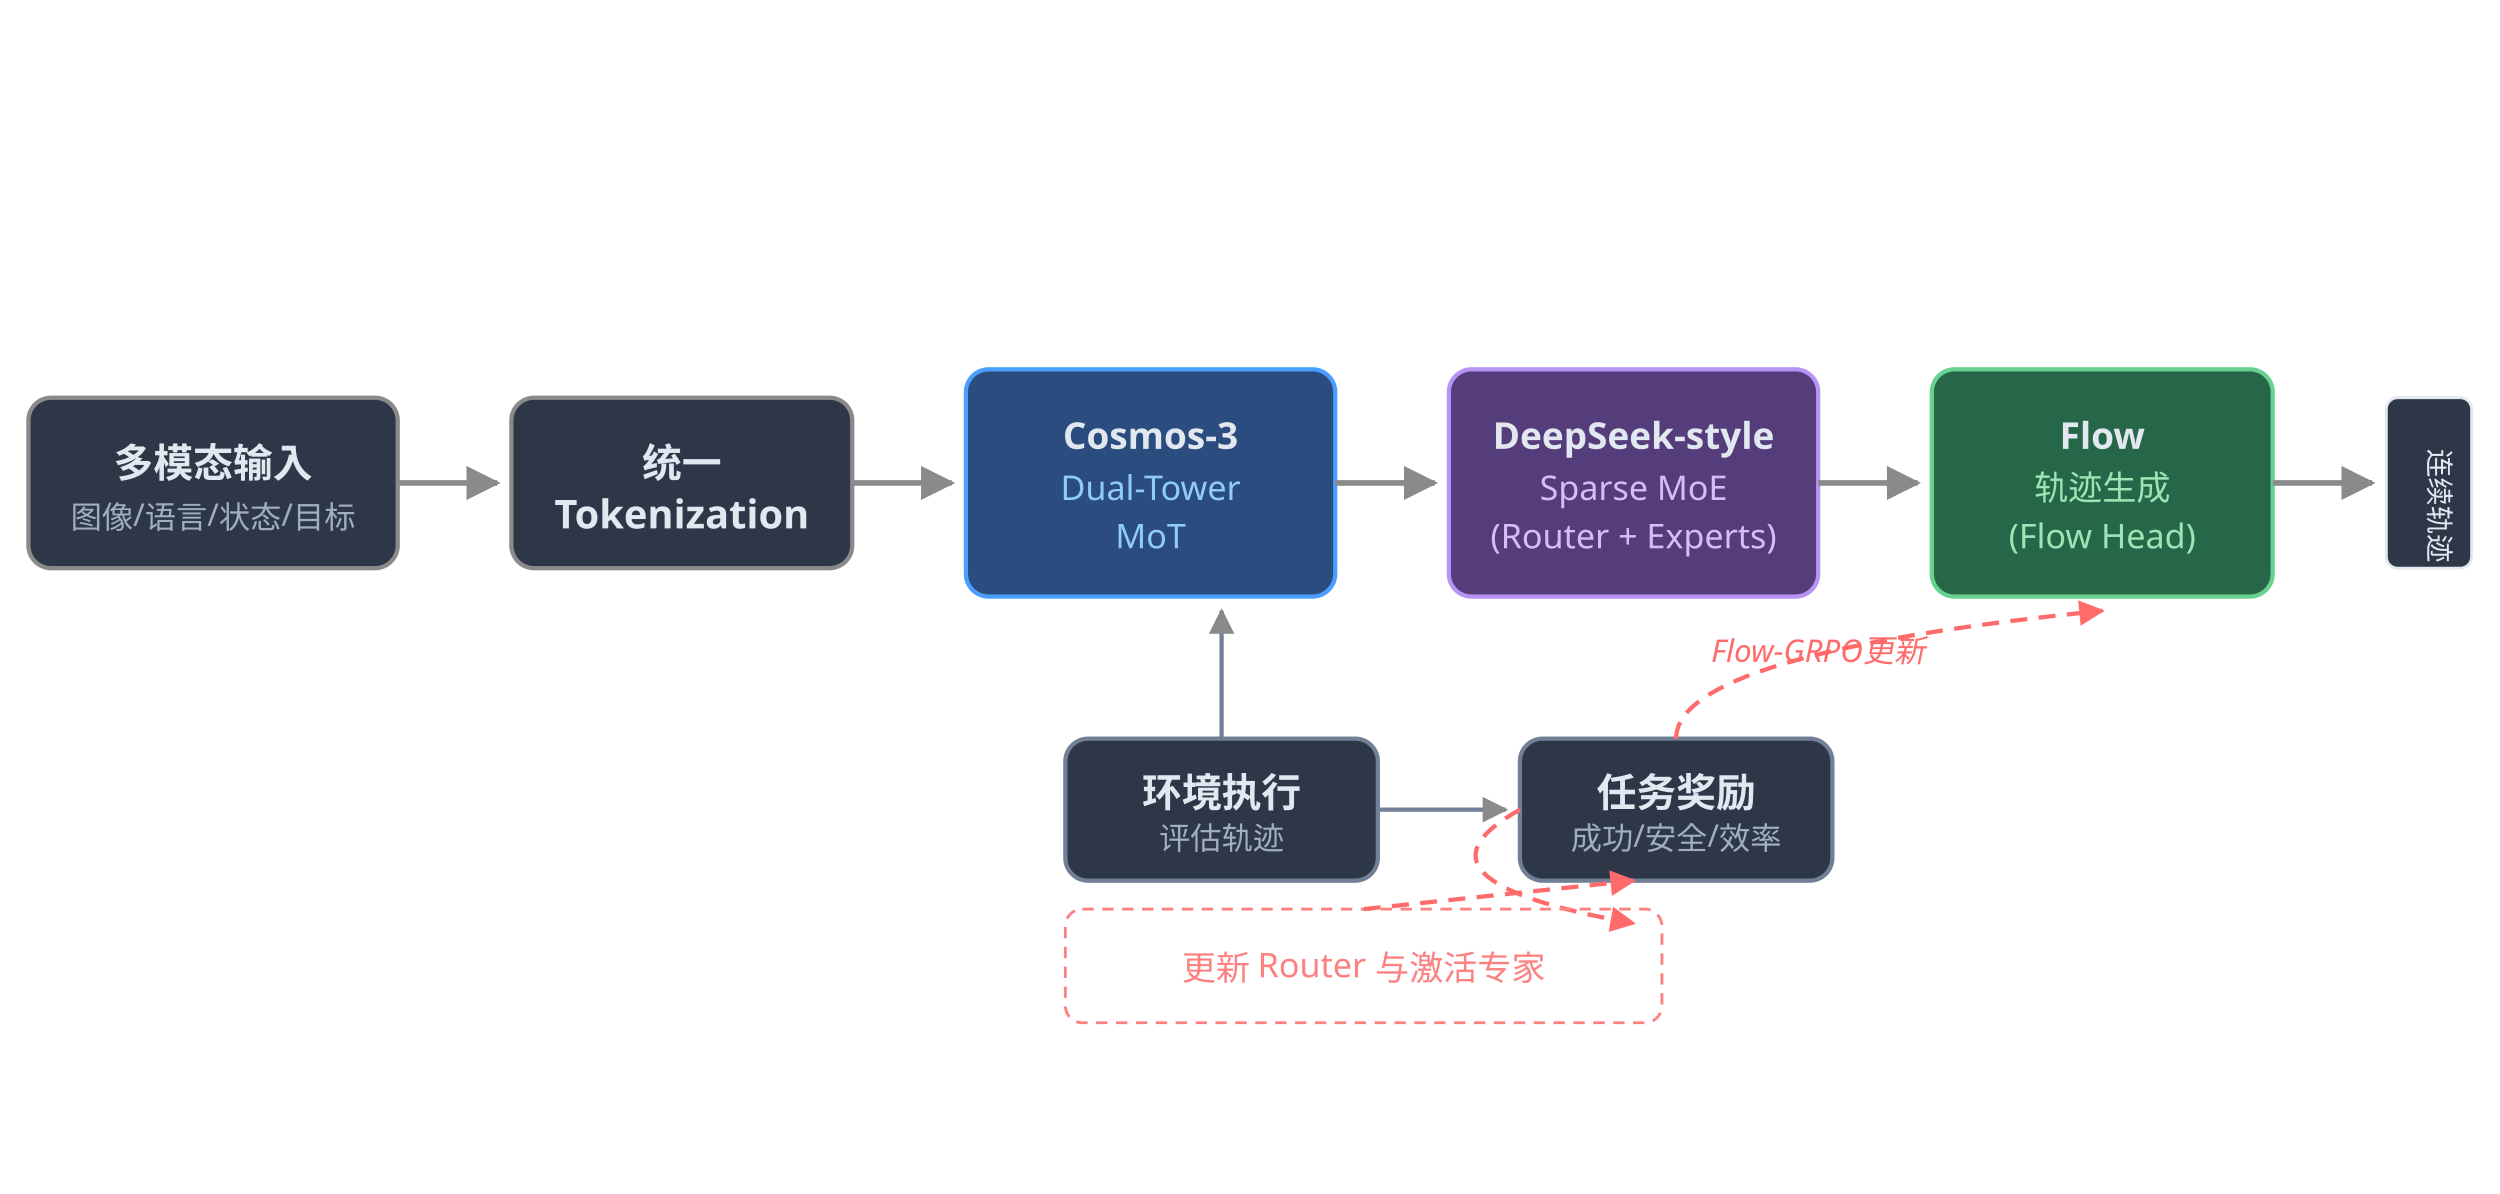
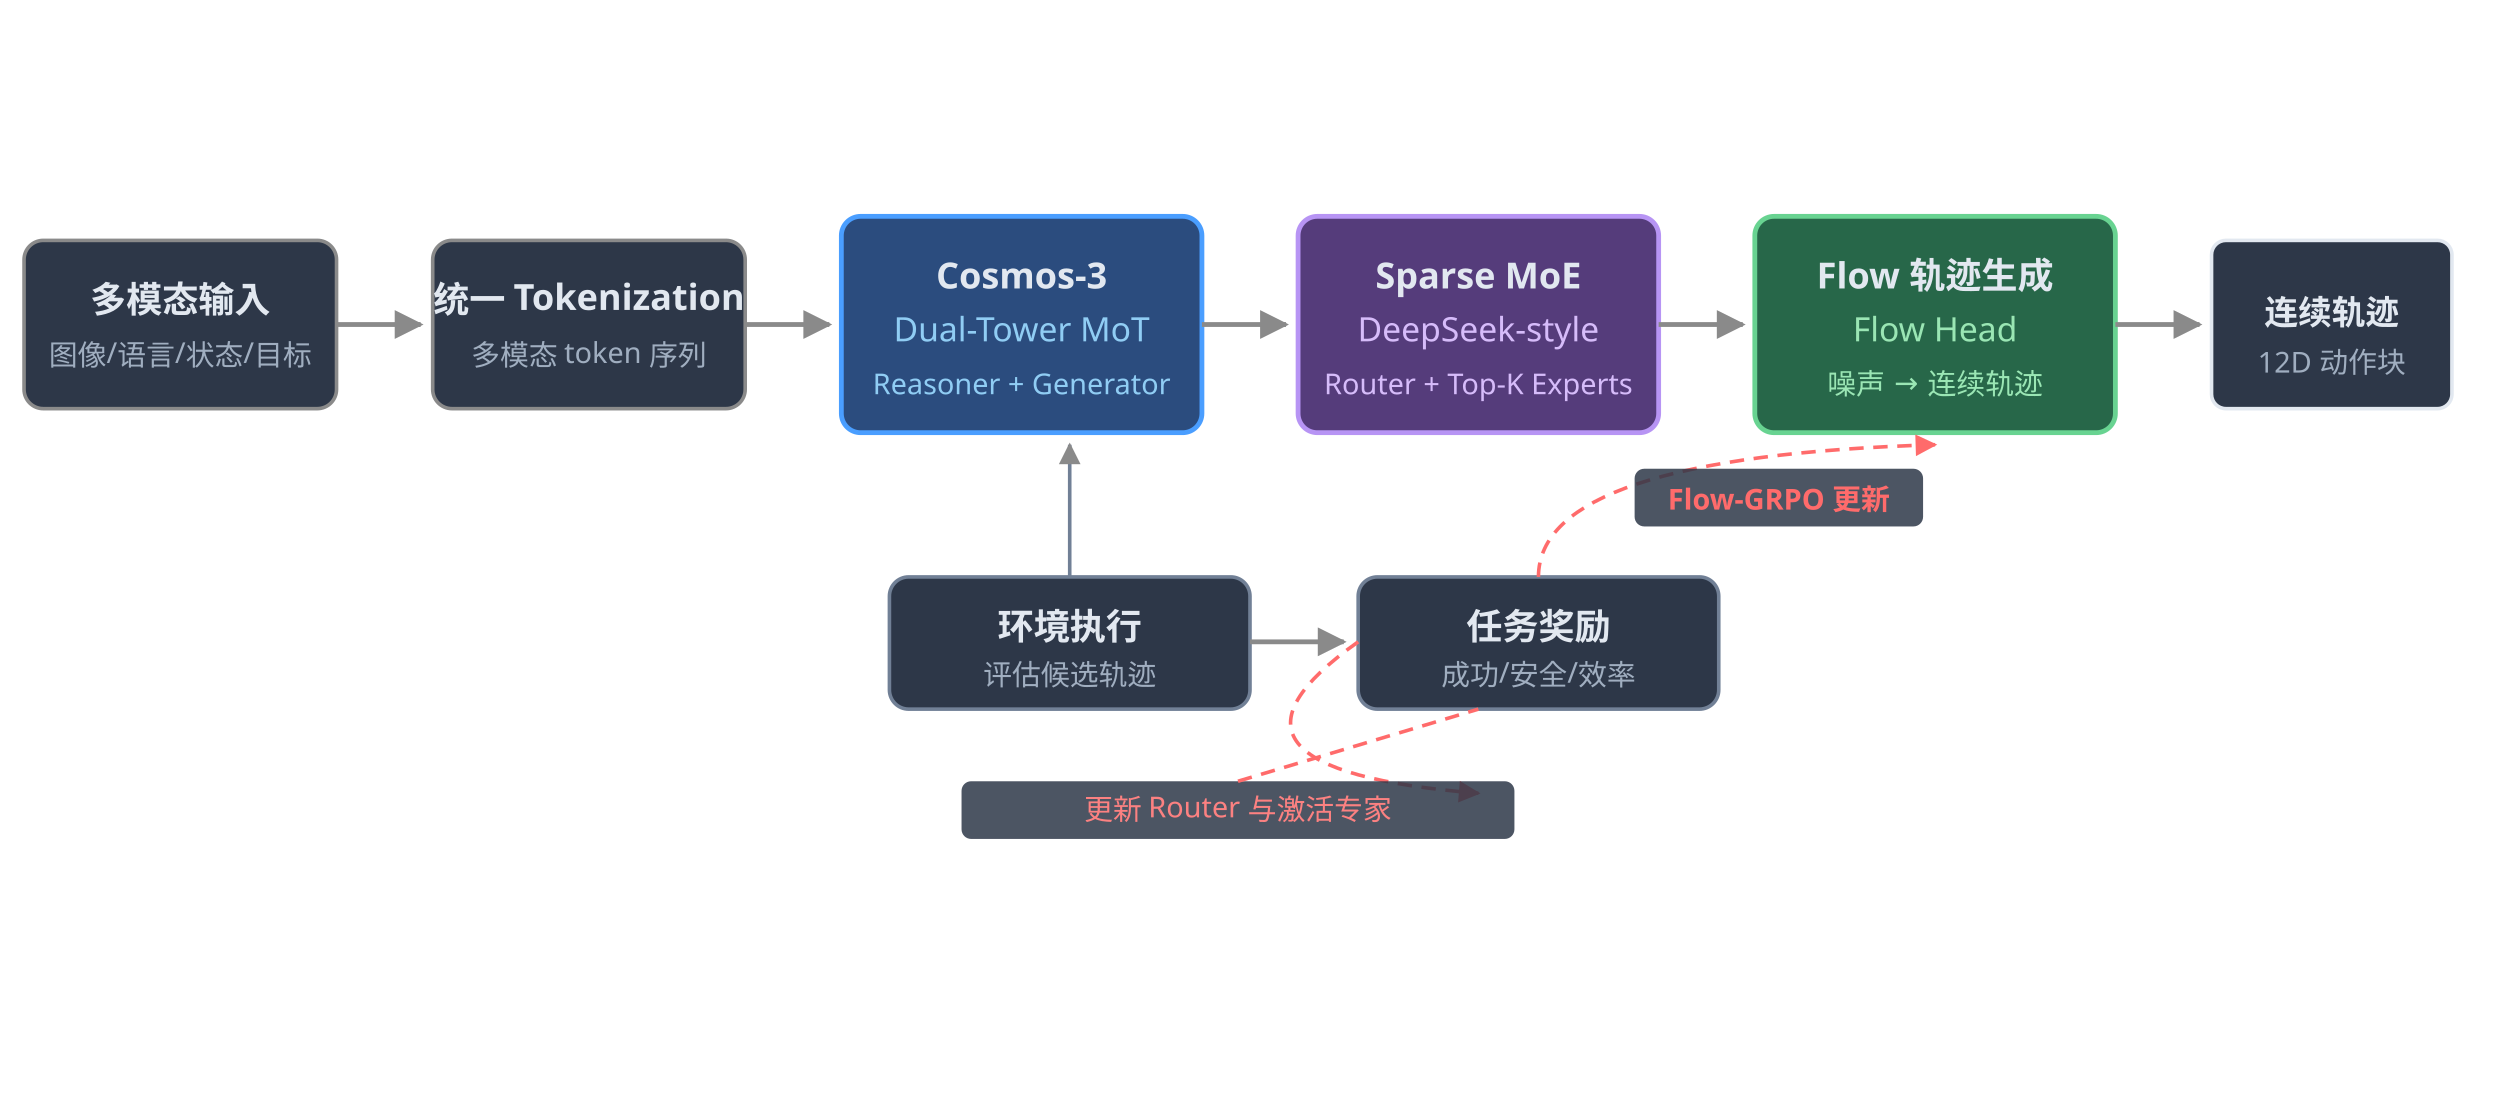
- <svg xmlns="http://www.w3.org/2000/svg" viewBox="0 0 880 420" font-family="sans-serif">
+ <svg xmlns="http://www.w3.org/2000/svg" viewBox="0 0 1040 460" font-family="sans-serif">
  <defs>
-     <marker id="arrow" viewBox="0 0 10 10" refX="9" refY="5" markerWidth="6" markerHeight="6" orient="auto">
+     <marker id="arr" viewBox="0 0 10 10" refX="9" refY="5" markerWidth="6" markerHeight="6" orient="auto">
      <path d="M0,0 L10,5 L0,10 Z" fill="#8a8a8a" />
    </marker>
-     <marker id="arrow-blue" viewBox="0 0 10 10" refX="9" refY="5" markerWidth="6" markerHeight="6" orient="auto">
-       <path d="M0,0 L10,5 L0,10 Z" fill="#4a9eff" />
-     </marker>
-     <marker id="arrow-dashed" viewBox="0 0 10 10" refX="9" refY="5" markerWidth="6" markerHeight="6" orient="auto">
+     <marker id="arr-red" viewBox="0 0 10 10" refX="9" refY="5" markerWidth="6" markerHeight="6" orient="auto">
      <path d="M0,0 L10,5 L0,10 Z" fill="#ff6b6b" />
    </marker>
  </defs>
-   <rect x="10" y="140" width="130" height="60" rx="8" fill="#2d3748" stroke="#8a8a8a" stroke-width="1.5" />
-   <text x="75" y="168" text-anchor="middle" fill="#e2e8f0" font-size="14" font-weight="bold">多模态输入</text>
-   <text x="75" y="186" text-anchor="middle" fill="#a0aec0" font-size="11">图像/语言/状态/目标</text>
-   <line x1="140" y1="170" x2="175" y2="170" stroke="#8a8a8a" stroke-width="2" marker-end="url(#arrow)" />
-   <rect x="180" y="140" width="120" height="60" rx="8" fill="#2d3748" stroke="#8a8a8a" stroke-width="1.5" />
-   <text x="240" y="168" text-anchor="middle" fill="#e2e8f0" font-size="14" font-weight="bold">统一</text>
-   <text x="240" y="186" text-anchor="middle" fill="#e2e8f0" font-size="14" font-weight="bold">Tokenization</text>
-   <line x1="300" y1="170" x2="335" y2="170" stroke="#8a8a8a" stroke-width="2" marker-end="url(#arrow)" />
-   <rect x="340" y="130" width="130" height="80" rx="8" fill="#2b4c7e" stroke="#4a9eff" stroke-width="1.5" />
-   <text x="405" y="158" text-anchor="middle" fill="#e2e8f0" font-size="13" font-weight="bold">Cosmos-3</text>
-   <text x="405" y="176" text-anchor="middle" fill="#90cdf4" font-size="12">Dual-Tower</text>
-   <text x="405" y="193" text-anchor="middle" fill="#90cdf4" font-size="12">MoT</text>
-   <line x1="470" y1="170" x2="505" y2="170" stroke="#8a8a8a" stroke-width="2" marker-end="url(#arrow)" />
-   <rect x="510" y="130" width="130" height="80" rx="8" fill="#553c7b" stroke="#b794f4" stroke-width="1.5" />
-   <text x="575" y="158" text-anchor="middle" fill="#e2e8f0" font-size="13" font-weight="bold">DeepSeek-style</text>
-   <text x="575" y="176" text-anchor="middle" fill="#d6bcfa" font-size="12">Sparse MoE</text>
-   <text x="575" y="193" text-anchor="middle" fill="#d6bcfa" font-size="12">(Router + Experts)</text>
-   <line x1="640" y1="170" x2="675" y2="170" stroke="#8a8a8a" stroke-width="2" marker-end="url(#arrow)" />
-   <rect x="680" y="130" width="120" height="80" rx="8" fill="#276749" stroke="#68d391" stroke-width="1.5" />
-   <text x="740" y="158" text-anchor="middle" fill="#e2e8f0" font-size="13" font-weight="bold">Flow</text>
-   <text x="740" y="176" text-anchor="middle" fill="#9ae6b4" font-size="12">轨迹生成</text>
-   <text x="740" y="193" text-anchor="middle" fill="#9ae6b4" font-size="12">(Flow Head)</text>
-   <line x1="800" y1="170" x2="835" y2="170" stroke="#8a8a8a" stroke-width="2" marker-end="url(#arrow)" />
-   <rect x="840" y="140" width="30" height="60" rx="4" fill="#2d3748" stroke="#e2e8f0" stroke-width="1" />
-   <text x="855" y="178" text-anchor="middle" fill="#e2e8f0" font-size="10" transform="rotate(90,855,178)">连续轨迹</text>
-   <rect x="375" y="260" width="110" height="50" rx="8" fill="#2d3748" stroke="#718096" stroke-width="1.5" />
-   <text x="430" y="284" text-anchor="middle" fill="#e2e8f0" font-size="14" font-weight="bold">环境执行</text>
-   <text x="430" y="299" text-anchor="middle" fill="#a0aec0" font-size="11">评估轨迹</text>
-   <line x1="430" y1="260" x2="430" y2="215" stroke="#718096" stroke-width="1.5" marker-end="url(#arrow)" />
-   <rect x="535" y="260" width="110" height="50" rx="8" fill="#2d3748" stroke="#718096" stroke-width="1.5" />
-   <text x="590" y="284" text-anchor="middle" fill="#e2e8f0" font-size="14" font-weight="bold">任务奖励</text>
-   <text x="590" y="299" text-anchor="middle" fill="#a0aec0" font-size="11">成功/安全/效率</text>
-   <line x1="485" y1="285" x2="530" y2="285" stroke="#718096" stroke-width="1.5" marker-end="url(#arrow)" />
-   <path d="M 590,260 Q 590,230 740,215" fill="none" stroke="#ff6b6b" stroke-width="1.5" stroke-dasharray="6,4" marker-end="url(#arrow-dashed)" />
-   <text x="640" y="233" text-anchor="middle" fill="#ff6b6b" font-size="11" font-style="italic">Flow-GRPO更新</text>
-   <path d="M 535,285 Q 490,310 575,325" fill="none" stroke="#ff6b6b" stroke-width="1.5" stroke-dasharray="6,4" marker-end="url(#arrow-dashed)" />
-   <rect x="375" y="320" width="210" height="40" rx="6" fill="none" stroke="#fc8181" stroke-width="1" stroke-dasharray="4,3" />
-   <text x="480" y="345" text-anchor="middle" fill="#fc8181" font-size="12">更新 Router 与激活专家</text>
-   <line x1="480" y1="320" x2="575" y2="310" stroke="#ff6b6b" stroke-width="1.5" stroke-dasharray="6,4" marker-end="url(#arrow-dashed)" />
+   <rect x="10" y="100" width="130" height="70" rx="8" fill="#2d3748" stroke="#8a8a8a" stroke-width="1.5" />
+   <text x="75" y="130" text-anchor="middle" fill="#e2e8f0" font-size="15" font-weight="bold">多模态输入</text>
+   <text x="75" y="152" text-anchor="middle" fill="#a0aec0" font-size="12">图像/语言/状态/目标</text>
+   <line x1="140" y1="135" x2="175" y2="135" stroke="#8a8a8a" stroke-width="2" marker-end="url(#arr)" />
+   <rect x="180" y="100" width="130" height="70" rx="8" fill="#2d3748" stroke="#8a8a8a" stroke-width="1.5" />
+   <text x="245" y="130" text-anchor="middle" fill="#e2e8f0" font-size="15" font-weight="bold">统一 Tokenization</text>
+   <text x="245" y="152" text-anchor="middle" fill="#a0aec0" font-size="12">多模态 token 序列</text>
+   <line x1="310" y1="135" x2="345" y2="135" stroke="#8a8a8a" stroke-width="2" marker-end="url(#arr)" />
+   <rect x="350" y="90" width="150" height="90" rx="8" fill="#2b4c7e" stroke="#4a9eff" stroke-width="2" />
+   <text x="425" y="120" text-anchor="middle" fill="#e2e8f0" font-size="15" font-weight="bold">Cosmos-3</text>
+   <text x="425" y="142" text-anchor="middle" fill="#90cdf4" font-size="14">Dual-Tower MoT</text>
+   <text x="425" y="164" text-anchor="middle" fill="#90cdf4" font-size="12">Reasoner + Generator</text>
+   <line x1="500" y1="135" x2="535" y2="135" stroke="#8a8a8a" stroke-width="2" marker-end="url(#arr)" />
+   <rect x="540" y="90" width="150" height="90" rx="8" fill="#553c7b" stroke="#b794f4" stroke-width="2" />
+   <text x="615" y="120" text-anchor="middle" fill="#e2e8f0" font-size="15" font-weight="bold">Sparse MoE</text>
+   <text x="615" y="142" text-anchor="middle" fill="#d6bcfa" font-size="14">DeepSeek-style</text>
+   <text x="615" y="164" text-anchor="middle" fill="#d6bcfa" font-size="12">Router + Top-K Experts</text>
+   <line x1="690" y1="135" x2="725" y2="135" stroke="#8a8a8a" stroke-width="2" marker-end="url(#arr)" />
+   <rect x="730" y="90" width="150" height="90" rx="8" fill="#276749" stroke="#68d391" stroke-width="2" />
+   <text x="805" y="120" text-anchor="middle" fill="#e2e8f0" font-size="15" font-weight="bold">Flow 轨迹生成</text>
+   <text x="805" y="142" text-anchor="middle" fill="#9ae6b4" font-size="14">Flow Head</text>
+   <text x="805" y="164" text-anchor="middle" fill="#9ae6b4" font-size="12">噪声 → 连续轨迹</text>
+   <line x1="880" y1="135" x2="915" y2="135" stroke="#8a8a8a" stroke-width="2" marker-end="url(#arr)" />
+   <rect x="920" y="100" width="100" height="70" rx="6" fill="#2d3748" stroke="#e2e8f0" stroke-width="1.5" />
+   <text x="970" y="135" text-anchor="middle" fill="#e2e8f0" font-size="14" font-weight="bold">连续轨迹</text>
+   <text x="970" y="155" text-anchor="middle" fill="#a0aec0" font-size="12">12D 动作块</text>
+   <rect x="370" y="240" width="150" height="55" rx="8" fill="#2d3748" stroke="#718096" stroke-width="1.5" />
+   <text x="445" y="266" text-anchor="middle" fill="#e2e8f0" font-size="15" font-weight="bold">环境执行</text>
+   <text x="445" y="285" text-anchor="middle" fill="#a0aec0" font-size="12">评估候选轨迹</text>
+   <line x1="445" y1="240" x2="445" y2="185" stroke="#718096" stroke-width="1.5" marker-end="url(#arr)" />
+   <line x1="520" y1="267" x2="559" y2="267" stroke="#8a8a8a" stroke-width="2" marker-end="url(#arr)" />
+   <rect x="565" y="240" width="150" height="55" rx="8" fill="#2d3748" stroke="#718096" stroke-width="1.5" />
+   <text x="640" y="266" text-anchor="middle" fill="#e2e8f0" font-size="15" font-weight="bold">任务奖励</text>
+   <text x="640" y="285" text-anchor="middle" fill="#a0aec0" font-size="12">成功/安全/效率</text>
+   <path d="M 640,240 Q 640,190 805,185" fill="none" stroke="#ff6b6b" stroke-width="1.5" stroke-dasharray="6,4" marker-end="url(#arr-red)" />
+   <rect x="680" y="195" width="120" height="24" rx="4" fill="#2d3748" opacity="0.85" />
+   <text x="740" y="212" text-anchor="middle" fill="#ff6b6b" font-size="12" font-weight="bold">Flow-GRPO 更新</text>
+   <path d="M 565,267 Q 490,320 615,330" fill="none" stroke="#ff6b6b" stroke-width="1.5" stroke-dasharray="6,4" marker-end="url(#arr-red)" />
+   <rect x="400" y="325" width="230" height="24" rx="4" fill="#2d3748" opacity="0.85" />
+   <text x="515" y="341" text-anchor="middle" fill="#fc8181" font-size="12">更新 Router 与激活专家</text>
+   <line x1="515" y1="325" x2="615" y2="295" stroke="#ff6b6b" stroke-width="1.5" stroke-dasharray="6,4" />
</svg>
